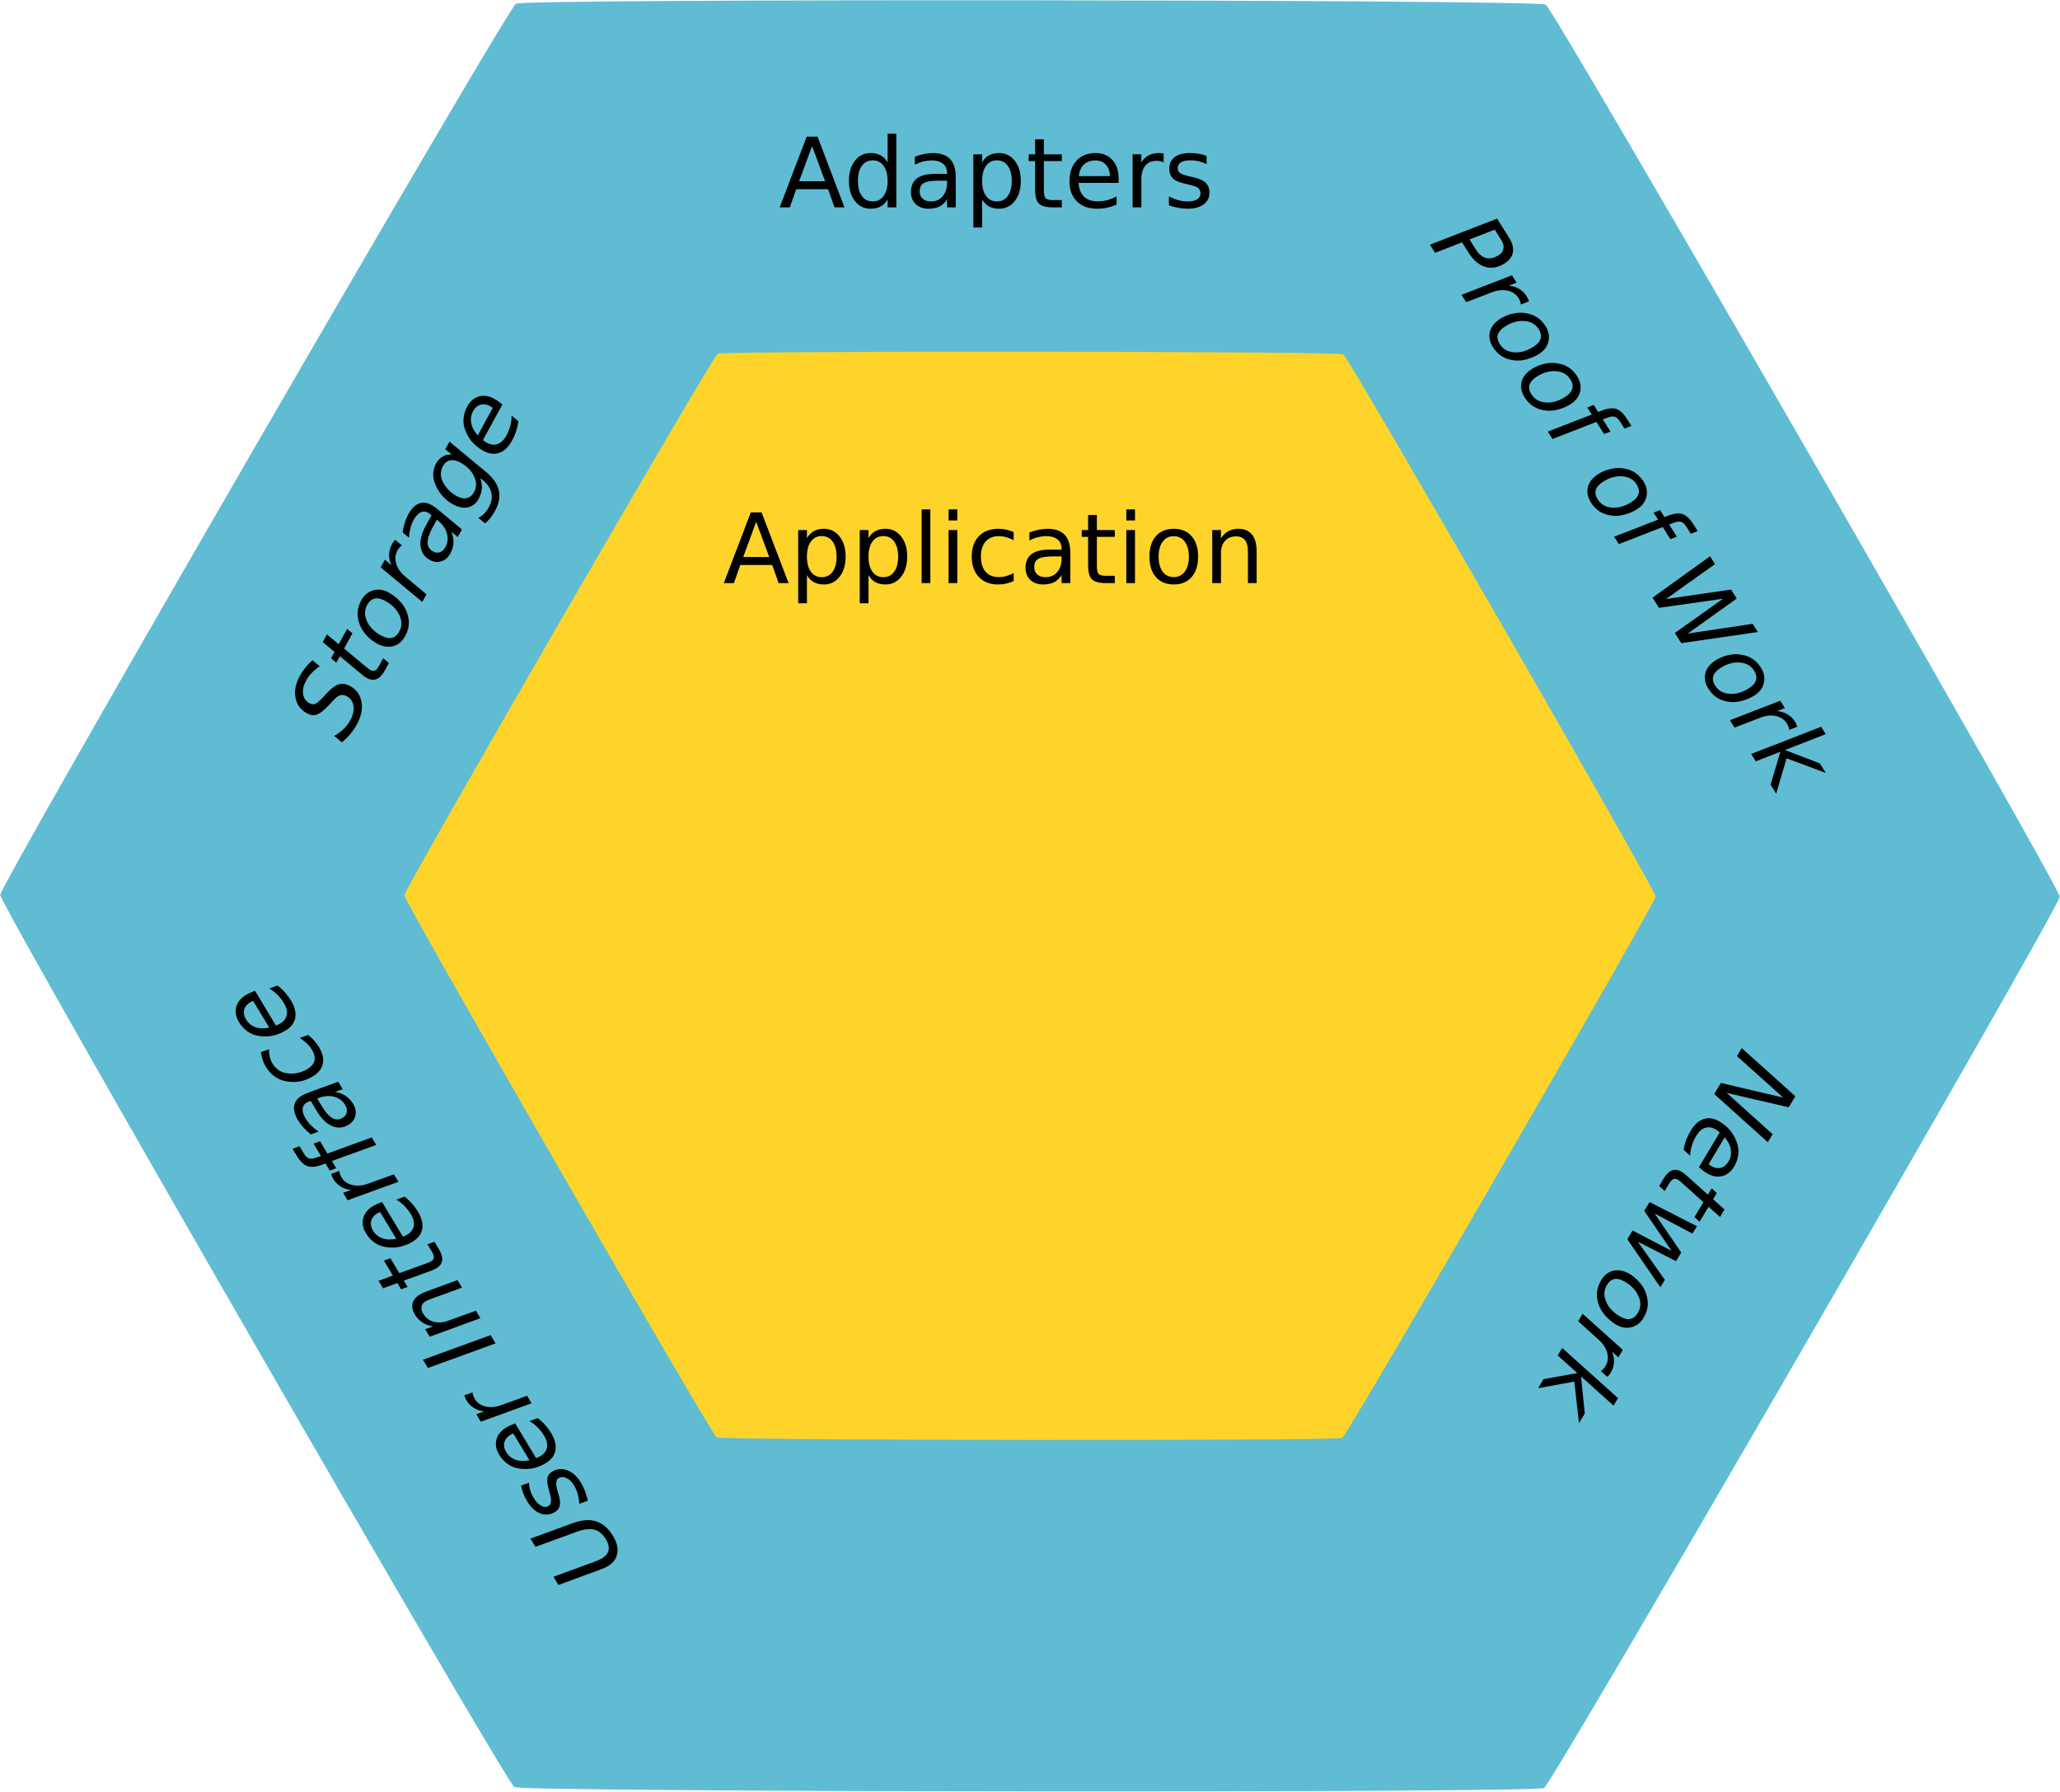
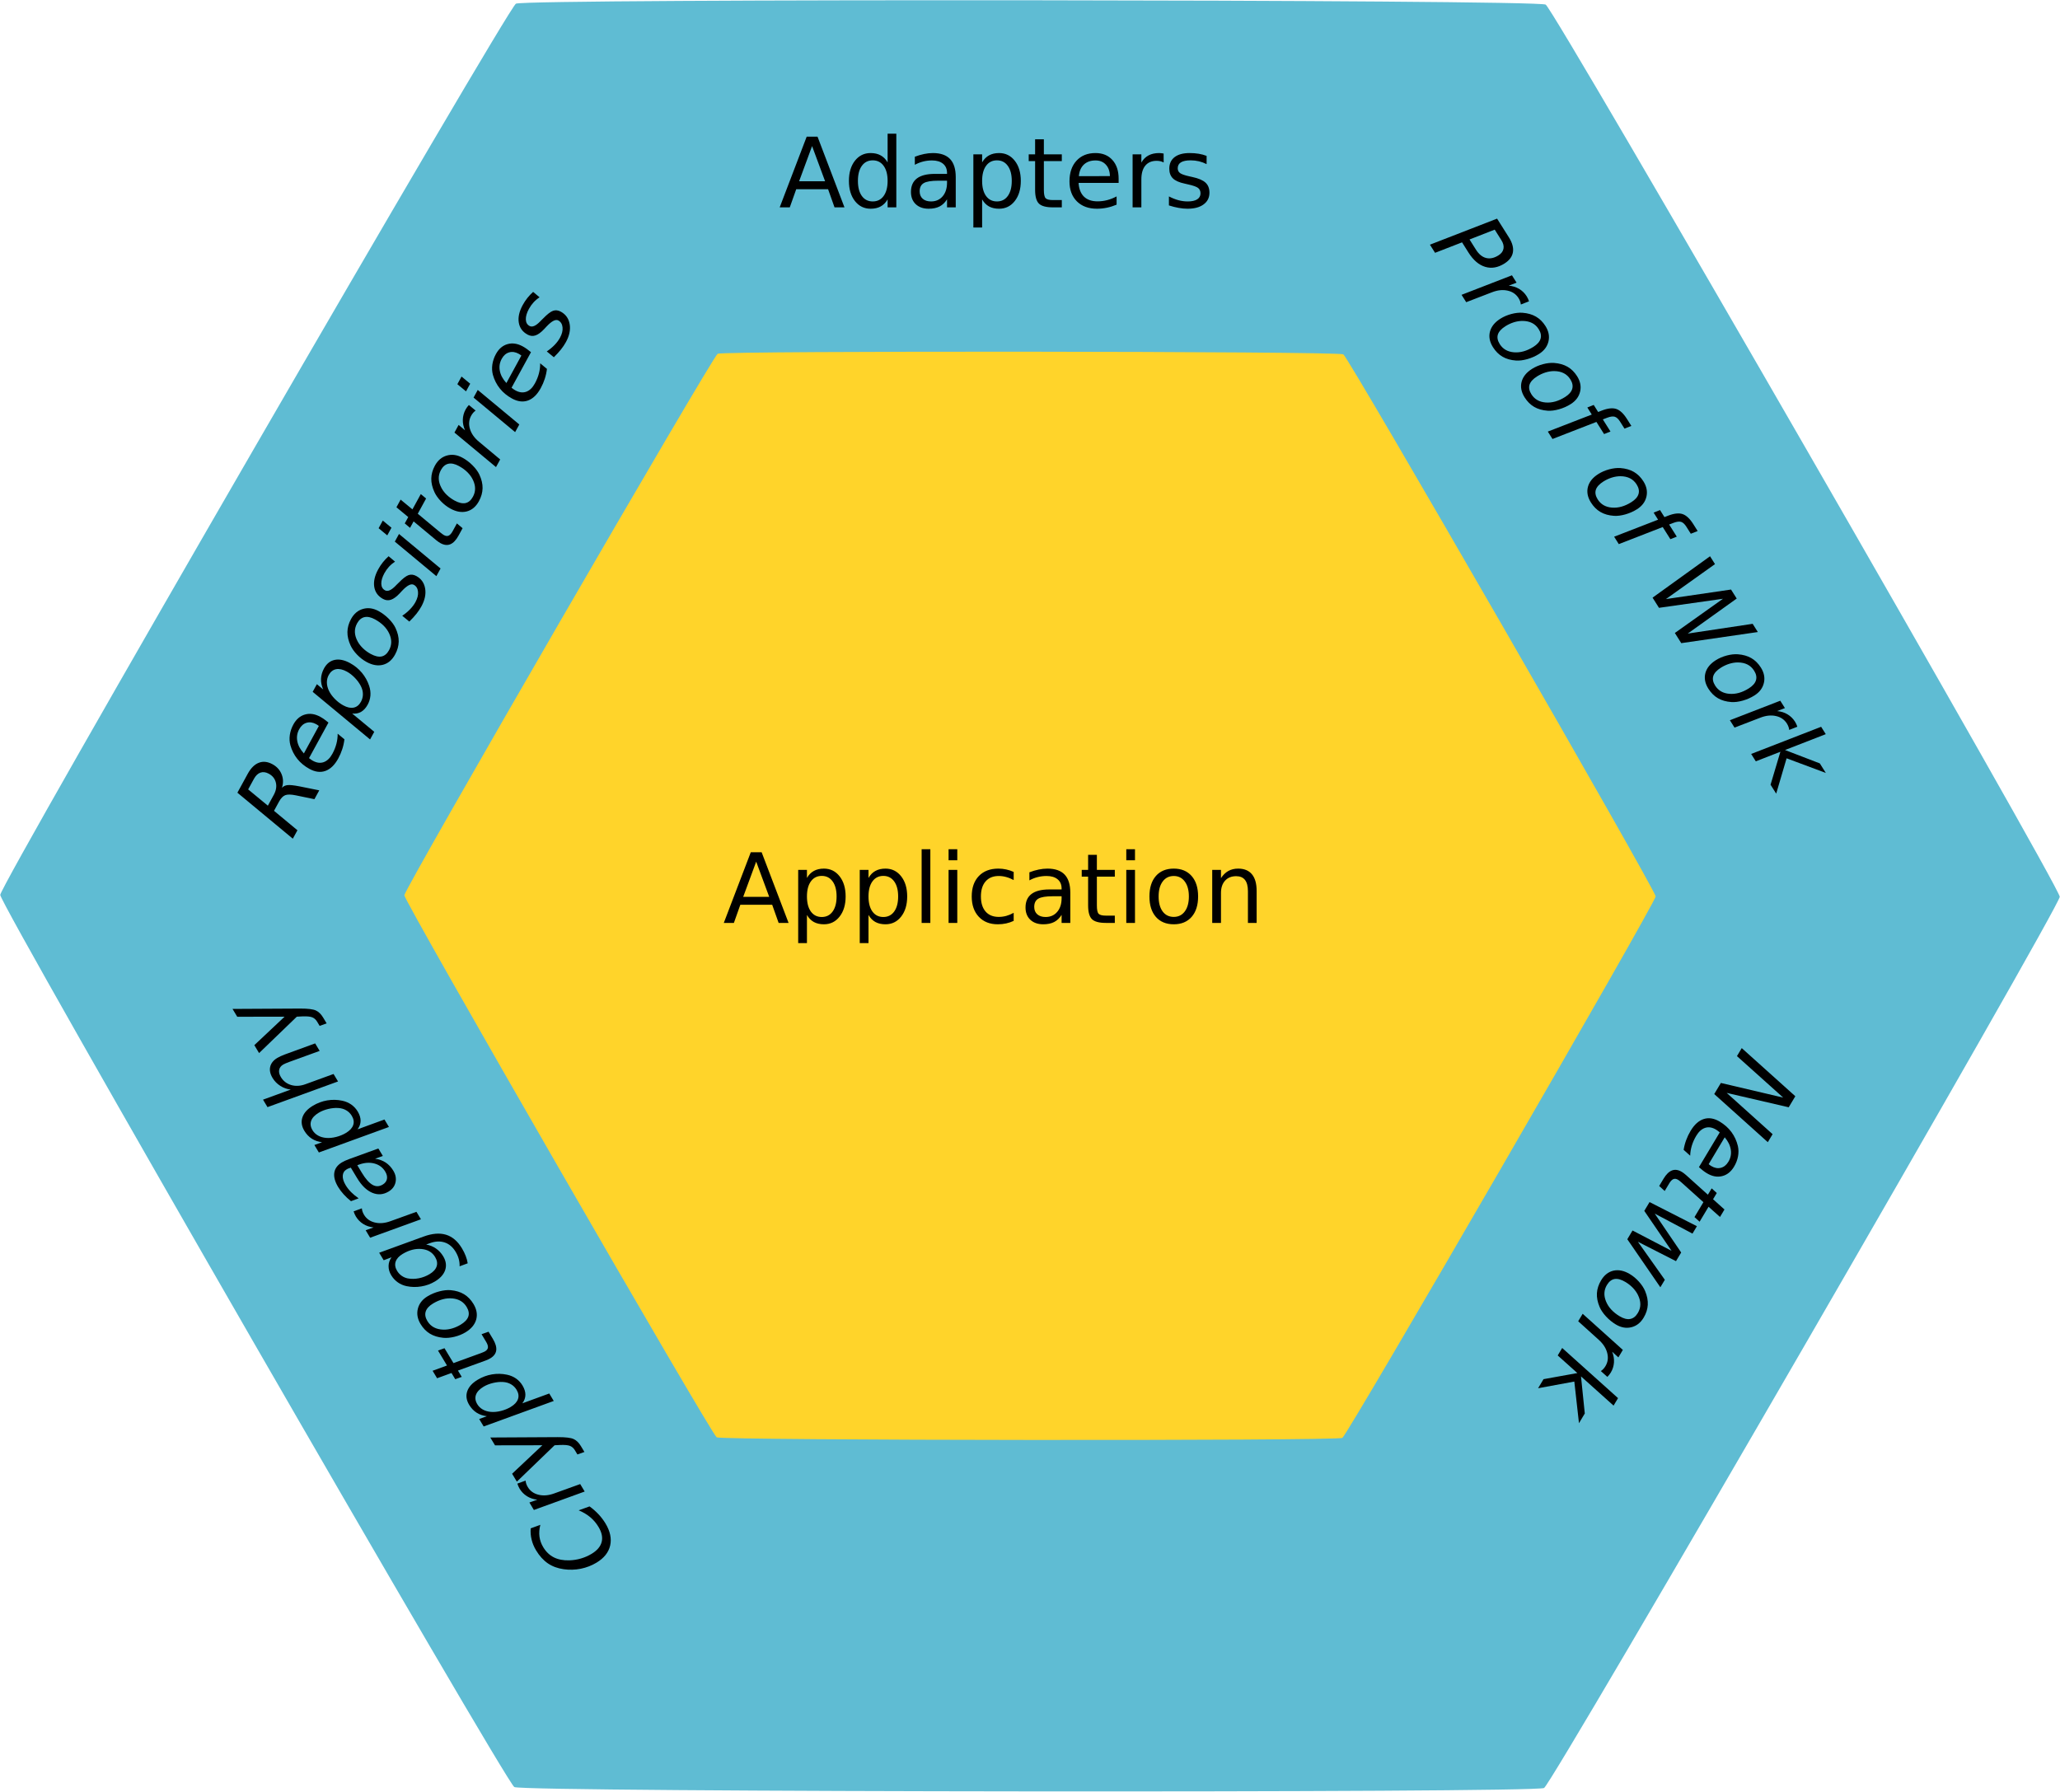
<svg xmlns="http://www.w3.org/2000/svg" width="679.765" height="591.285" id="svg2" version="1.1">
  <defs id="defs4" />
  <g id="layer1" transform="translate(-18.67842,-26.21682)">
    <path d="m 465.924,509.825 c -1.789,1.031 -204.671,0.847 -206.458,-0.187 -1.787,-1.034 -103.069,-176.827 -103.067,-178.891 0.002,-2.065 101.602,-177.674 103.391,-178.705 1.789,-1.031 204.671,-0.847 206.458,0.187 1.787,1.034 103.069,176.827 103.067,178.891 -0.002,2.065 -101.602,177.674 -103.391,178.705 z" id="path2997" style="fill:#5fbcd3;fill-opacity:1;stroke:none;stroke-width:0.1;stroke-linecap:round;stroke-linejoin:round;stroke-miterlimit:4;stroke-opacity:1;stroke-dasharray:none;stroke-dashoffset:0" transform="matrix(1.645857,0,0,1.645857,-238.6498,-222.81)" />
-     <path style="fill:#ffd42a;fill-opacity:1;stroke:none;stroke-width:0.1;stroke-linecap:round;stroke-linejoin:round;stroke-miterlimit:4;stroke-opacity:1;stroke-dasharray:none;stroke-dashoffset:0" id="path2985" d="m 465.924,509.825 c -1.789,1.031 -204.671,0.847 -206.458,-0.187 -1.787,-1.034 -103.069,-176.827 -103.067,-178.891 0.002,-2.065 101.602,-177.674 103.391,-178.705 1.789,-1.031 204.671,-0.847 206.458,0.187 1.787,1.034 103.069,176.827 103.067,178.891 -0.002,2.065 -101.602,177.674 -103.391,178.705 z" transform="translate(-4.295992,-9.074242)" />
-     <text xml:space="preserve" style="font-size:18px;font-style:normal;font-variant:normal;font-weight:normal;font-stretch:normal;text-align:center;line-height:125%;letter-spacing:0px;word-spacing:0px;text-anchor:middle;fill:#000000;fill-opacity:1;stroke:none;font-family:Constantia;-inkscape-font-specification:Constantia" x="358.366" y="218.648" id="text2987">
-       <tspan x="358.366" y="218.648" id="tspan2995" style="font-size:32px;font-style:normal;font-variant:normal;font-weight:normal;font-stretch:normal;font-family:Bitstream Vera Sans;-inkscape-font-specification:Bitstream Vera Sans">Application</tspan>
+     <path style="fill:#ffd42a;fill-opacity:1;stroke:none;stroke-width:0.1;stroke-linecap:round;stroke-linejoin:round;stroke-miterlimit:4;stroke-dasharray:none;stroke-dashoffset:0;stroke-opacity:1" id="path2985" d="m 465.924,509.825 c -1.789,1.031 -204.671,0.847 -206.458,-0.187 -1.787,-1.034 -103.069,-176.827 -103.067,-178.891 0.002,-2.065 101.602,-177.674 103.391,-178.705 1.789,-1.031 204.671,-0.847 206.458,0.187 1.787,1.034 103.069,176.827 103.067,178.891 -0.002,2.065 -101.602,177.674 -103.391,178.705 z" transform="translate(-4.295992,-9.074256)" />
+     <text xml:space="preserve" style="font-style:normal;font-variant:normal;font-weight:normal;font-stretch:normal;font-size:18px;line-height:125%;font-family:Constantia;-inkscape-font-specification:Constantia;text-align:center;letter-spacing:0px;word-spacing:0px;text-anchor:middle;fill:#000000;fill-opacity:1;stroke:none" x="358.366" y="330.797" id="text2987">
+       <tspan x="358.366" y="330.797" id="tspan2995" style="font-style:normal;font-variant:normal;font-weight:normal;font-stretch:normal;font-size:32px;font-family:'Bitstream Vera Sans';-inkscape-font-specification:'Bitstream Vera Sans'">Application</tspan>
    </text>
    <text id="text2999" y="94.648" x="359.225" style="font-size:18px;font-style:normal;font-variant:normal;font-weight:normal;font-stretch:normal;text-align:center;line-height:125%;letter-spacing:0px;word-spacing:0px;text-anchor:middle;fill:#000000;fill-opacity:1;stroke:none;font-family:Constantia;-inkscape-font-specification:Constantia" xml:space="preserve">
      <tspan style="font-size:32px;font-style:normal;font-variant:normal;font-weight:normal;font-stretch:normal;font-family:Bitstream Vera Sans;-inkscape-font-specification:Bitstream Vera Sans" id="tspan3003" y="94.648" x="359.225">Adapters</tspan>
    </text>
-     <text xml:space="preserve" style="font-size:18px;font-style:normal;font-variant:normal;font-weight:normal;font-stretch:normal;text-align:center;line-height:125%;letter-spacing:0px;word-spacing:0px;text-anchor:middle;fill:#000000;fill-opacity:1;stroke:none;font-family:Constantia;-inkscape-font-specification:Constantia" x="-100.756" y="246.523" id="text3042" transform="matrix(0.4797051,-0.8774298,0.8774298,0.4797051,0,0)">
-       <tspan x="-100.756" y="246.523" id="tspan3044" style="font-size:32px;font-style:oblique;font-variant:normal;font-weight:normal;font-stretch:normal;font-family:Bitstream Vera Sans;-inkscape-font-specification:Bitstream Vera Sans Oblique">Storage</tspan>
+     <text xml:space="preserve" style="font-style:normal;font-variant:normal;font-weight:normal;font-stretch:normal;font-size:18px;line-height:125%;font-family:Constantia;-inkscape-font-specification:Constantia;text-align:center;letter-spacing:0px;word-spacing:0px;text-anchor:middle;fill:#000000;fill-opacity:1;stroke:none" x="-100.756" y="246.523" id="text3042" transform="matrix(0.4797051,-0.8774298,0.8774298,0.4797051,0,0)">
+       <tspan x="-100.756" y="246.523" id="tspan3044" style="font-style:oblique;font-variant:normal;font-weight:normal;font-stretch:normal;font-size:32px;font-family:'Bitstream Vera Sans';-inkscape-font-specification:'Bitstream Vera Sans Oblique';text-align:center;text-anchor:middle">Repositories</tspan>
    </text>
    <text transform="matrix(0.5334537,0.8458293,-0.8458293,0.5334537,0,0)" id="text3046" y="-357.845" x="471.478" style="font-size:18px;font-style:normal;font-variant:normal;font-weight:normal;font-stretch:normal;text-align:center;line-height:125%;letter-spacing:0px;word-spacing:0px;text-anchor:middle;fill:#000000;fill-opacity:1;stroke:none;font-family:Constantia;-inkscape-font-specification:Constantia" xml:space="preserve">
      <tspan style="font-size:32px;font-style:oblique;font-variant:normal;font-weight:normal;font-stretch:normal;font-family:Bitstream Vera Sans;-inkscape-font-specification:Bitstream Vera Sans Oblique" y="-357.845" x="471.478" id="tspan3050">Proof of Work</tspan>
    </text>
-     <text transform="matrix(-0.5153697,-0.856968,0.856968,-0.5153697,0,0)" id="text3054" y="-85.847" x="-455.384" style="font-size:18px;font-style:normal;font-variant:normal;font-weight:normal;font-stretch:normal;text-align:center;line-height:125%;letter-spacing:0px;word-spacing:0px;text-anchor:middle;fill:#000000;fill-opacity:1;stroke:none;font-family:Constantia;-inkscape-font-specification:Constantia" xml:space="preserve">
-       <tspan style="font-size:32px;font-style:oblique;font-variant:normal;font-weight:normal;font-stretch:normal;font-family:Bitstream Vera Sans;-inkscape-font-specification:Bitstream Vera Sans Oblique" id="tspan3056" y="-85.847" x="-455.384">User Interface</tspan>
+     <text transform="matrix(-0.5153697,-0.856968,0.856968,-0.5153697,0,0)" id="text3054" y="-85.847" x="-455.384" style="font-style:normal;font-variant:normal;font-weight:normal;font-stretch:normal;font-size:18px;line-height:125%;font-family:Constantia;-inkscape-font-specification:Constantia;text-align:center;letter-spacing:0px;word-spacing:0px;text-anchor:middle;fill:#000000;fill-opacity:1;stroke:none" xml:space="preserve">
+       <tspan style="font-style:oblique;font-variant:normal;font-weight:normal;font-stretch:normal;font-size:32px;font-family:'Bitstream Vera Sans';-inkscape-font-specification:'Bitstream Vera Sans Oblique'" id="tspan3056" y="-85.847" x="-455.384">Cryptography</tspan>
    </text>
    <text xml:space="preserve" style="font-size:18px;font-style:normal;font-variant:normal;font-weight:normal;font-stretch:normal;text-align:center;line-height:125%;letter-spacing:0px;word-spacing:0px;text-anchor:middle;fill:#000000;fill-opacity:1;stroke:none;font-family:Constantia;-inkscape-font-specification:Constantia" x="92.096" y="-700.292" id="text3058" transform="matrix(-0.5136588,0.8579946,-0.8579946,-0.5136588,0,0)">
      <tspan id="tspan3060" x="92.096" y="-700.292" style="font-size:32px;font-style:oblique;font-variant:normal;font-weight:normal;font-stretch:normal;font-family:Bitstream Vera Sans;-inkscape-font-specification:Bitstream Vera Sans Oblique">Network</tspan>
    </text>
  </g>
</svg>
